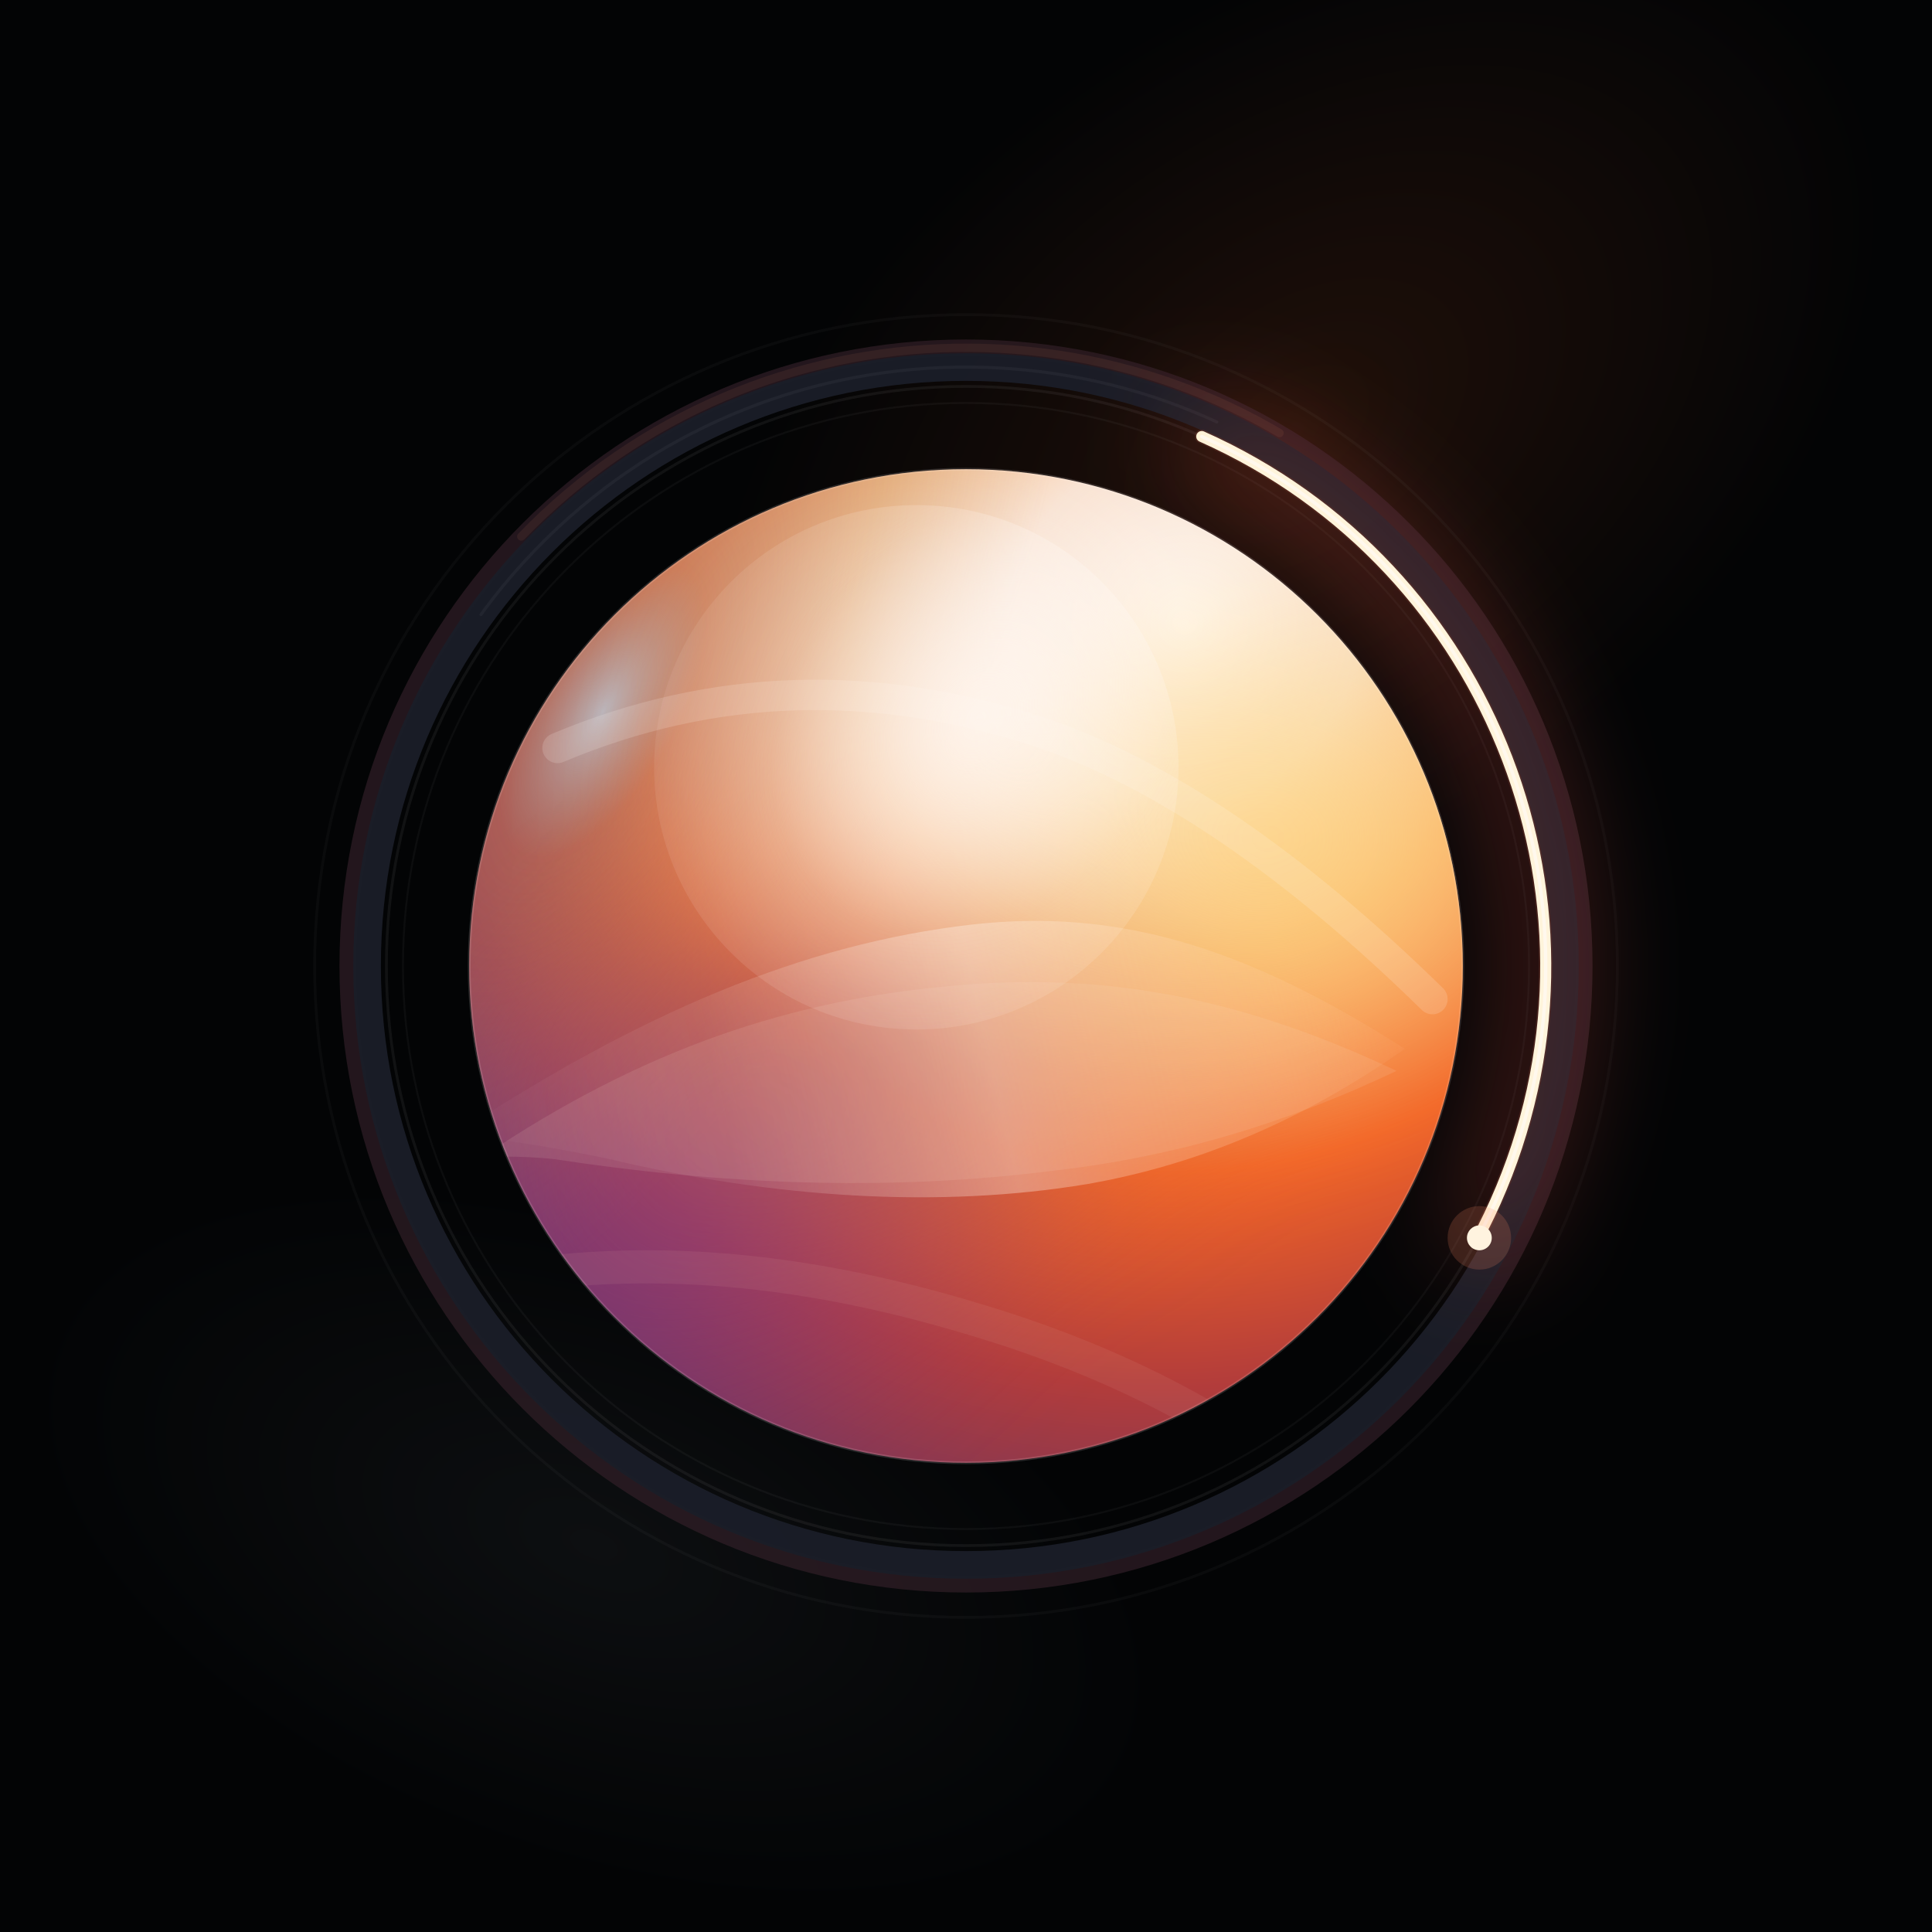
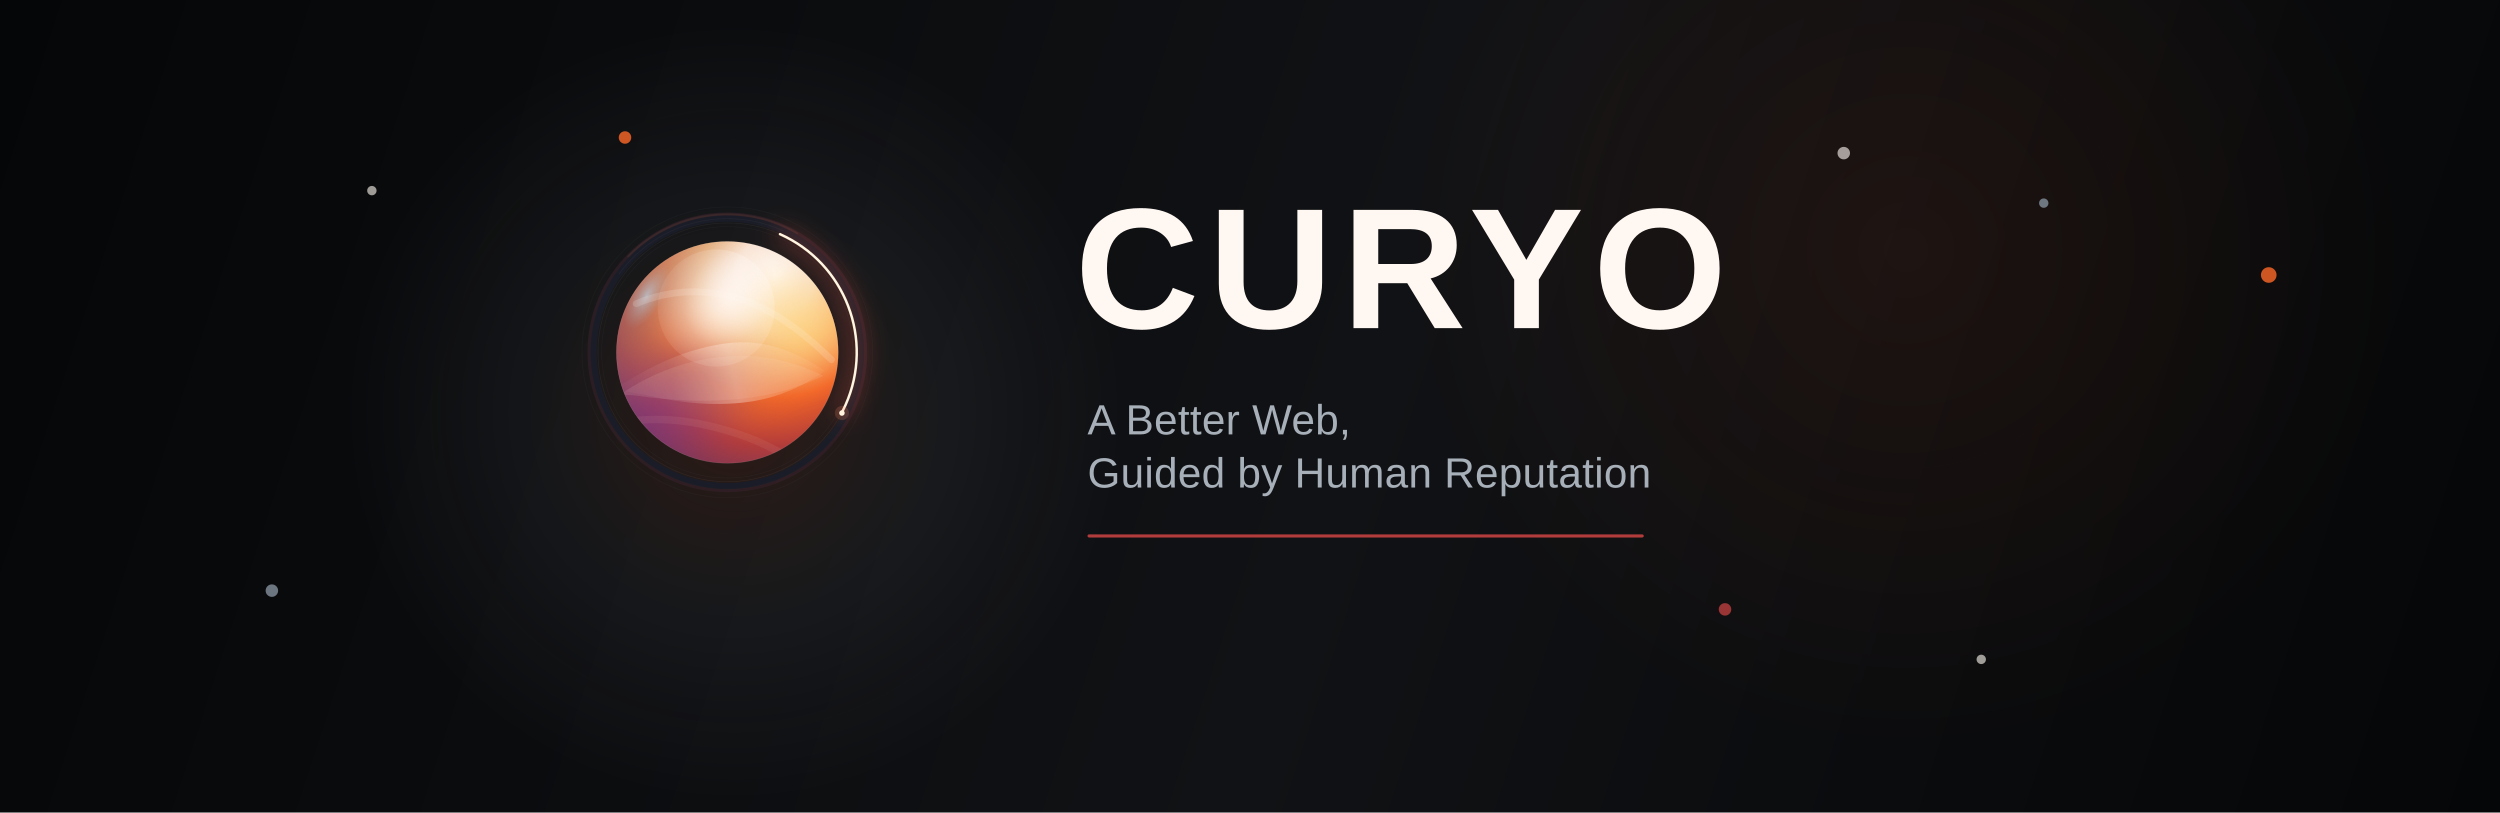
- <svg xmlns="http://www.w3.org/2000/svg" width="1400" height="1400" viewBox="0 0 1400 1400" fill="none">
+ <svg xmlns="http://www.w3.org/2000/svg" viewBox="0 0 1600 520" width="1600" height="520" fill="none">
  <defs>
-     <radialGradient id="bg-main" cx="0" cy="0" r="1" gradientUnits="userSpaceOnUse" gradientTransform="translate(940 310) rotate(144) scale(480 300)">
-       <stop stop-color="#F26426" stop-opacity="0.12" />
-       <stop offset="1" stop-color="#F26426" stop-opacity="0" />
+     <linearGradient id="banner-bg" x1="0" y1="0" x2="1600" y2="520" gradientUnits="userSpaceOnUse">
+       <stop offset="0%" stop-color="#050607" />
+       <stop offset="54%" stop-color="#111215" />
+       <stop offset="100%" stop-color="#050607" />
+     </linearGradient>
+     <radialGradient id="banner-left-glow" cx="470" cy="264" r="250" gradientUnits="userSpaceOnUse">
+       <stop offset="0%" stop-color="#F26426" stop-opacity="0.16" />
+       <stop offset="56%" stop-color="#7E8996" stop-opacity="0.08" />
+       <stop offset="100%" stop-color="#7E8996" stop-opacity="0" />
    </radialGradient>
-     <radialGradient id="bg-side" cx="0" cy="0" r="1" gradientUnits="userSpaceOnUse" gradientTransform="translate(430 1120) rotate(20) scale(430 230)">
-       <stop stop-color="#7E8996" stop-opacity="0.08" />
-       <stop offset="1" stop-color="#7E8996" stop-opacity="0" />
+     <radialGradient id="banner-right-glow" cx="1220" cy="160" r="320" gradientUnits="userSpaceOnUse">
+       <stop offset="0%" stop-color="#F26426" stop-opacity="0.08" />
+       <stop offset="100%" stop-color="#F26426" stop-opacity="0" />
    </radialGradient>
    <radialGradient id="orb-base" cx="0" cy="0" r="1" gradientUnits="userSpaceOnUse" gradientTransform="translate(856 450) rotate(136) scale(720 702)">
      <stop stop-color="#FFF8F2" />
      <stop offset="0.18" stop-color="#F8E1D0" />
      <stop offset="0.34" stop-color="#F7B070" />
      <stop offset="0.56" stop-color="#F26426" />
      <stop offset="0.78" stop-color="#B23C3B" />
      <stop offset="1" stop-color="#6A345F" />
    </radialGradient>
    <radialGradient id="orb-rim" cx="0" cy="0" r="1" gradientUnits="userSpaceOnUse" gradientTransform="translate(438 516) rotate(30) scale(240 540)">
      <stop stop-color="#AFC5D7" stop-opacity="0.82" />
      <stop offset="0.22" stop-color="#7E8996" stop-opacity="0.34" />
      <stop offset="1" stop-color="#7E8996" stop-opacity="0" />
    </radialGradient>
    <radialGradient id="soft-white" cx="0" cy="0" r="1" gradientUnits="userSpaceOnUse" gradientTransform="translate(710 520) rotate(128) scale(330 260)">
      <stop stop-color="#FFF8F3" stop-opacity="0.74" />
      <stop offset="0.52" stop-color="#FFF8F3" stop-opacity="0.2" />
      <stop offset="1" stop-color="#FFF8F3" stop-opacity="0" />
    </radialGradient>
    <radialGradient id="gold-bloom" cx="0" cy="0" r="1" gradientUnits="userSpaceOnUse" gradientTransform="translate(930 612) rotate(166) scale(270 220)">
      <stop stop-color="#FFD77E" stop-opacity="0.82" />
      <stop offset="1" stop-color="#FFD77E" stop-opacity="0" />
    </radialGradient>
    <radialGradient id="violet-pocket" cx="0" cy="0" r="1" gradientUnits="userSpaceOnUse" gradientTransform="translate(500 866) rotate(-26) scale(334 244)">
      <stop stop-color="#6B37A5" stop-opacity="0.54" />
      <stop offset="1" stop-color="#6B37A5" stop-opacity="0" />
    </radialGradient>
    <radialGradient id="ember-pocket" cx="0" cy="0" r="1" gradientUnits="userSpaceOnUse" gradientTransform="translate(620 760) rotate(8) scale(320 180)">
      <stop stop-color="#8C4A53" stop-opacity="0.36" />
      <stop offset="0.58" stop-color="#C46A4A" stop-opacity="0.22" />
      <stop offset="1" stop-color="#C46A4A" stop-opacity="0" />
    </radialGradient>
    <linearGradient id="fold-sheen" x1="290" y1="820" x2="1036" y2="650" gradientUnits="userSpaceOnUse">
      <stop stop-color="#FFF7F0" stop-opacity="0" />
      <stop offset="0.3" stop-color="#FFF7F0" stop-opacity="0.08" />
      <stop offset="0.56" stop-color="#FFF7F0" stop-opacity="0.34" />
      <stop offset="0.82" stop-color="#FFD7B2" stop-opacity="0.18" />
      <stop offset="1" stop-color="#FFD7B2" stop-opacity="0" />
    </linearGradient>
    <linearGradient id="flare-gradient" x1="860" y1="260" x2="1050" y2="736" gradientUnits="userSpaceOnUse">
      <stop stop-color="#F45C4D" />
      <stop offset="0.24" stop-color="#FF8A5D" />
      <stop offset="0.56" stop-color="#FFC37A" />
      <stop offset="0.82" stop-color="#FFE1A7" />
      <stop offset="1" stop-color="#FFF4DB" />
    </linearGradient>
    <linearGradient id="flare-core" x1="870" y1="280" x2="1036" y2="716" gradientUnits="userSpaceOnUse">
      <stop stop-color="#FF9E78" />
      <stop offset="0.48" stop-color="#FFF0CF" />
      <stop offset="1" stop-color="#FFF8ED" />
    </linearGradient>
-     <filter id="blur-24" x="0" y="0" width="1400" height="1400" filterUnits="userSpaceOnUse" color-interpolation-filters="sRGB">
-       <feGaussianBlur stdDeviation="24" />
-     </filter>
    <filter id="blur-40" x="0" y="0" width="1400" height="1400" filterUnits="userSpaceOnUse" color-interpolation-filters="sRGB">
      <feGaussianBlur stdDeviation="40" />
    </filter>
    <clipPath id="orb-clip">
      <circle cx="700" cy="700" r="360" />
    </clipPath>
+     <symbol id="banner-mark" viewBox="0 0 1400 1400">
+       <circle cx="700" cy="700" r="472" stroke="#FFFFFF" stroke-opacity="0.03" stroke-width="2" />
+       <circle cx="700" cy="700" r="448" stroke="#342129" stroke-opacity="0.66" stroke-width="12" />
+       <circle cx="700" cy="700" r="434" stroke="#1A1E28" stroke-opacity="0.96" stroke-width="20" />
+       <circle cx="700" cy="700" r="420" stroke="#FFFFFF" stroke-opacity="0.055" stroke-width="2" />
+       <circle cx="700" cy="700" r="408" stroke="#FFFFFF" stroke-opacity="0.038" stroke-width="1.4" />
+       <circle cx="700" cy="700" r="448" stroke="#F3A16E" stroke-opacity="0.08" stroke-width="6" stroke-linecap="round" stroke-dasharray="598 2218" transform="rotate(-136 700 700)" />
+       <circle cx="700" cy="700" r="434" stroke="#FFFFFF" stroke-opacity="0.04" stroke-width="2.2" stroke-linecap="round" stroke-dasharray="536 2130" transform="rotate(-136 700 700)" />
+       <g filter="url(#blur-40)">
+         <circle cx="700" cy="700" r="420" stroke="#F45C4D" stroke-opacity="0.54" stroke-width="28" stroke-linecap="round" stroke-dasharray="688 1952" transform="rotate(-66 700 700)" />
+       </g>
+       <circle cx="700" cy="700" r="420" stroke="#6D352A" stroke-opacity="0.42" stroke-width="10" stroke-linecap="round" stroke-dasharray="688 1952" transform="rotate(-66 700 700)" />
+       <circle cx="700" cy="700" r="420" stroke="url(#flare-gradient)" stroke-width="8" stroke-linecap="round" stroke-dasharray="688 1952" transform="rotate(-66 700 700)" />
+       <circle cx="700" cy="700" r="420" stroke="url(#flare-core)" stroke-width="2.4" stroke-linecap="round" stroke-dasharray="688 1952" transform="rotate(-66 700 700)" />
+       <circle cx="1072" cy="897" r="23" fill="#FF8D65" fill-opacity="0.18" />
+       <circle cx="1072" cy="897" r="9" fill="#FFF3DF" />
+       <circle cx="700" cy="700" r="360" fill="url(#orb-base)" />
+       <circle cx="700" cy="700" r="360" fill="url(#orb-rim)" />
+       <g clip-path="url(#orb-clip)">
+         <g filter="url(#blur-40)">
+           <ellipse cx="672" cy="538" rx="280" ry="184" fill="url(#soft-white)" />
+           <ellipse cx="930" cy="640" rx="246" ry="214" fill="url(#gold-bloom)" />
+           <ellipse cx="508" cy="904" rx="286" ry="218" fill="url(#violet-pocket)" />
+           <ellipse cx="662" cy="774" rx="316" ry="176" fill="url(#ember-pocket)" />
+         </g>
+         <path d="M330 822C464 734 582 684 704 670C810 658 902 686 1018 760C944 812 868 844 788 858C680 876 560 868 442 840C404 832 368 826 330 822Z" fill="url(#fold-sheen)" />
+         <path d="M350 838C466 760 574 724 694 714C808 704 906 726 1012 776C932 814 852 838 766 848C642 864 520 858 402 840C384 838 366 838 350 838Z" fill="#F5E3D2" fill-opacity="0.11" />
+         <path d="M404 542C518 494 634 492 752 530C842 560 938 626 1038 724" stroke="#FFF7F1" stroke-opacity="0.16" stroke-width="22" stroke-linecap="round" />
+         <path d="M344 930C456 908 574 916 706 956C820 990 910 1040 988 1110" stroke="#E2B2A0" stroke-opacity="0.1" stroke-width="24" stroke-linecap="round" />
+         <circle cx="1118" cy="490" r="50" fill="#FFF9F2" fill-opacity="0.9" />
+         <circle cx="664" cy="556" r="190" fill="url(#soft-white)" />
+       </g>
+       <circle cx="700" cy="700" r="360" fill="none" stroke="#FFF8F2" stroke-opacity="0.14" stroke-width="2" />
+     </symbol>
  </defs>
-   <rect width="1400" height="1400" fill="#030405" />
-   <rect width="1400" height="1400" fill="url(#bg-main)" />
-   <rect width="1400" height="1400" fill="url(#bg-side)" />
-   <circle cx="700" cy="700" r="472" stroke="#FFFFFF" stroke-opacity="0.03" stroke-width="2" />
-   <circle cx="700" cy="700" r="448" stroke="#342129" stroke-opacity="0.66" stroke-width="12" />
-   <circle cx="700" cy="700" r="434" stroke="#1A1E28" stroke-opacity="0.96" stroke-width="20" />
-   <circle cx="700" cy="700" r="420" stroke="#FFFFFF" stroke-opacity="0.055" stroke-width="2" />
-   <circle cx="700" cy="700" r="408" stroke="#FFFFFF" stroke-opacity="0.038" stroke-width="1.4" />
-   <circle cx="700" cy="700" r="448" stroke="#F3A16E" stroke-opacity="0.08" stroke-width="6" stroke-linecap="round" stroke-dasharray="598 2218" transform="rotate(-136 700 700)" />
-   <circle cx="700" cy="700" r="434" stroke="#FFFFFF" stroke-opacity="0.04" stroke-width="2.2" stroke-linecap="round" stroke-dasharray="536 2130" transform="rotate(-136 700 700)" />
-   <g filter="url(#blur-40)">
-     <circle cx="700" cy="700" r="420" stroke="#F45C4D" stroke-opacity="0.54" stroke-width="28" stroke-linecap="round" stroke-dasharray="688 1952" transform="rotate(-66 700 700)" />
+   <rect width="1600" height="520" fill="url(#banner-bg)" />
+   <circle cx="470" cy="264" r="250" fill="url(#banner-left-glow)" />
+   <circle cx="1220" cy="160" r="320" fill="url(#banner-right-glow)" />
+   <g opacity="0.84">
+     <circle cx="1180" cy="98" r="4" fill="#FFF8F2" fill-opacity="0.72" />
+     <circle cx="1308" cy="130" r="3" fill="#7E8996" />
+     <circle cx="1452" cy="176" r="5" fill="#F26426" />
+     <circle cx="1104" cy="390" r="4" fill="#B23C3B" />
+     <circle cx="1268" cy="422" r="3" fill="#FFF8F2" fill-opacity="0.72" />
+     <circle cx="238" cy="122" r="3" fill="#FFF8F2" fill-opacity="0.72" />
+     <circle cx="400" cy="88" r="4" fill="#F26426" />
+     <circle cx="174" cy="378" r="4" fill="#7E8996" />
  </g>
-   <circle cx="700" cy="700" r="420" stroke="#6D352A" stroke-opacity="0.42" stroke-width="10" stroke-linecap="round" stroke-dasharray="688 1952" transform="rotate(-66 700 700)" />
-   <circle cx="700" cy="700" r="420" stroke="url(#flare-gradient)" stroke-width="8" stroke-linecap="round" stroke-dasharray="688 1952" transform="rotate(-66 700 700)" />
-   <circle cx="700" cy="700" r="420" stroke="url(#flare-core)" stroke-width="2.4" stroke-linecap="round" stroke-dasharray="688 1952" transform="rotate(-66 700 700)" />
-   <circle cx="1072" cy="897" r="23" fill="#FF8D65" fill-opacity="0.18" />
-   <circle cx="1072" cy="897" r="9" fill="#FFF3DF" />
-   <circle cx="700" cy="700" r="360" fill="url(#orb-base)" />
-   <circle cx="700" cy="700" r="360" fill="url(#orb-rim)" />
-   <g clip-path="url(#orb-clip)">
-     <g filter="url(#blur-40)">
-       <ellipse cx="672" cy="538" rx="280" ry="184" fill="url(#soft-white)" />
-       <ellipse cx="930" cy="640" rx="246" ry="214" fill="url(#gold-bloom)" />
-       <ellipse cx="508" cy="904" rx="286" ry="218" fill="url(#violet-pocket)" />
-       <ellipse cx="662" cy="774" rx="316" ry="176" fill="url(#ember-pocket)" />
-     </g>
-     <path d="M330 822C464 734 582 684 704 670C810 658 902 686 1018 760C944 812 868 844 788 858C680 876 560 868 442 840C404 832 368 826 330 822Z" fill="url(#fold-sheen)" />
-     <path d="M350 838C466 760 574 724 694 714C808 704 906 726 1012 776C932 814 852 838 766 848C642 864 520 858 402 840C384 838 366 838 350 838Z" fill="#F5E3D2" fill-opacity="0.11" />
-     <path d="M404 542C518 494 634 492 752 530C842 560 938 626 1038 724" stroke="#FFF7F1" stroke-opacity="0.16" stroke-width="22" stroke-linecap="round" />
-     <path d="M344 930C456 908 574 916 706 956C820 990 910 1040 988 1110" stroke="#E2B2A0" stroke-opacity="0.1" stroke-width="24" stroke-linecap="round" />
-     <circle cx="1118" cy="490" r="50" fill="#FFF9F2" fill-opacity="0.9" />
-     <circle cx="664" cy="556" r="190" fill="url(#soft-white)" />
-   </g>
-   <circle cx="700" cy="700" r="360" fill="none" stroke="#FFF8F2" stroke-opacity="0.14" stroke-width="2" />
+   <svg x="362" y="122" width="276" height="276" viewBox="140 140 1120 1120" overflow="visible">
+     <use href="#banner-mark" />
+   </svg>
+   <text x="688" y="210" font-family="'Helvetica Neue', Arial, sans-serif" font-size="110" font-weight="700" fill="#FFF8F2" letter-spacing="6">
+     CURYO
+   </text>
+   <text x="696" y="278" font-family="'Helvetica Neue', Arial, sans-serif" font-size="27" font-weight="400" fill="#A7AFB8" letter-spacing=".2">
+     <tspan x="696" dy="0">A Better Web,</tspan>
+     <tspan x="696" dy="34">Guided by Human Reputation</tspan>
+   </text>
+   <rect x="696" y="342" width="356" height="2" rx="1" fill="#B23C3B" />
</svg>
